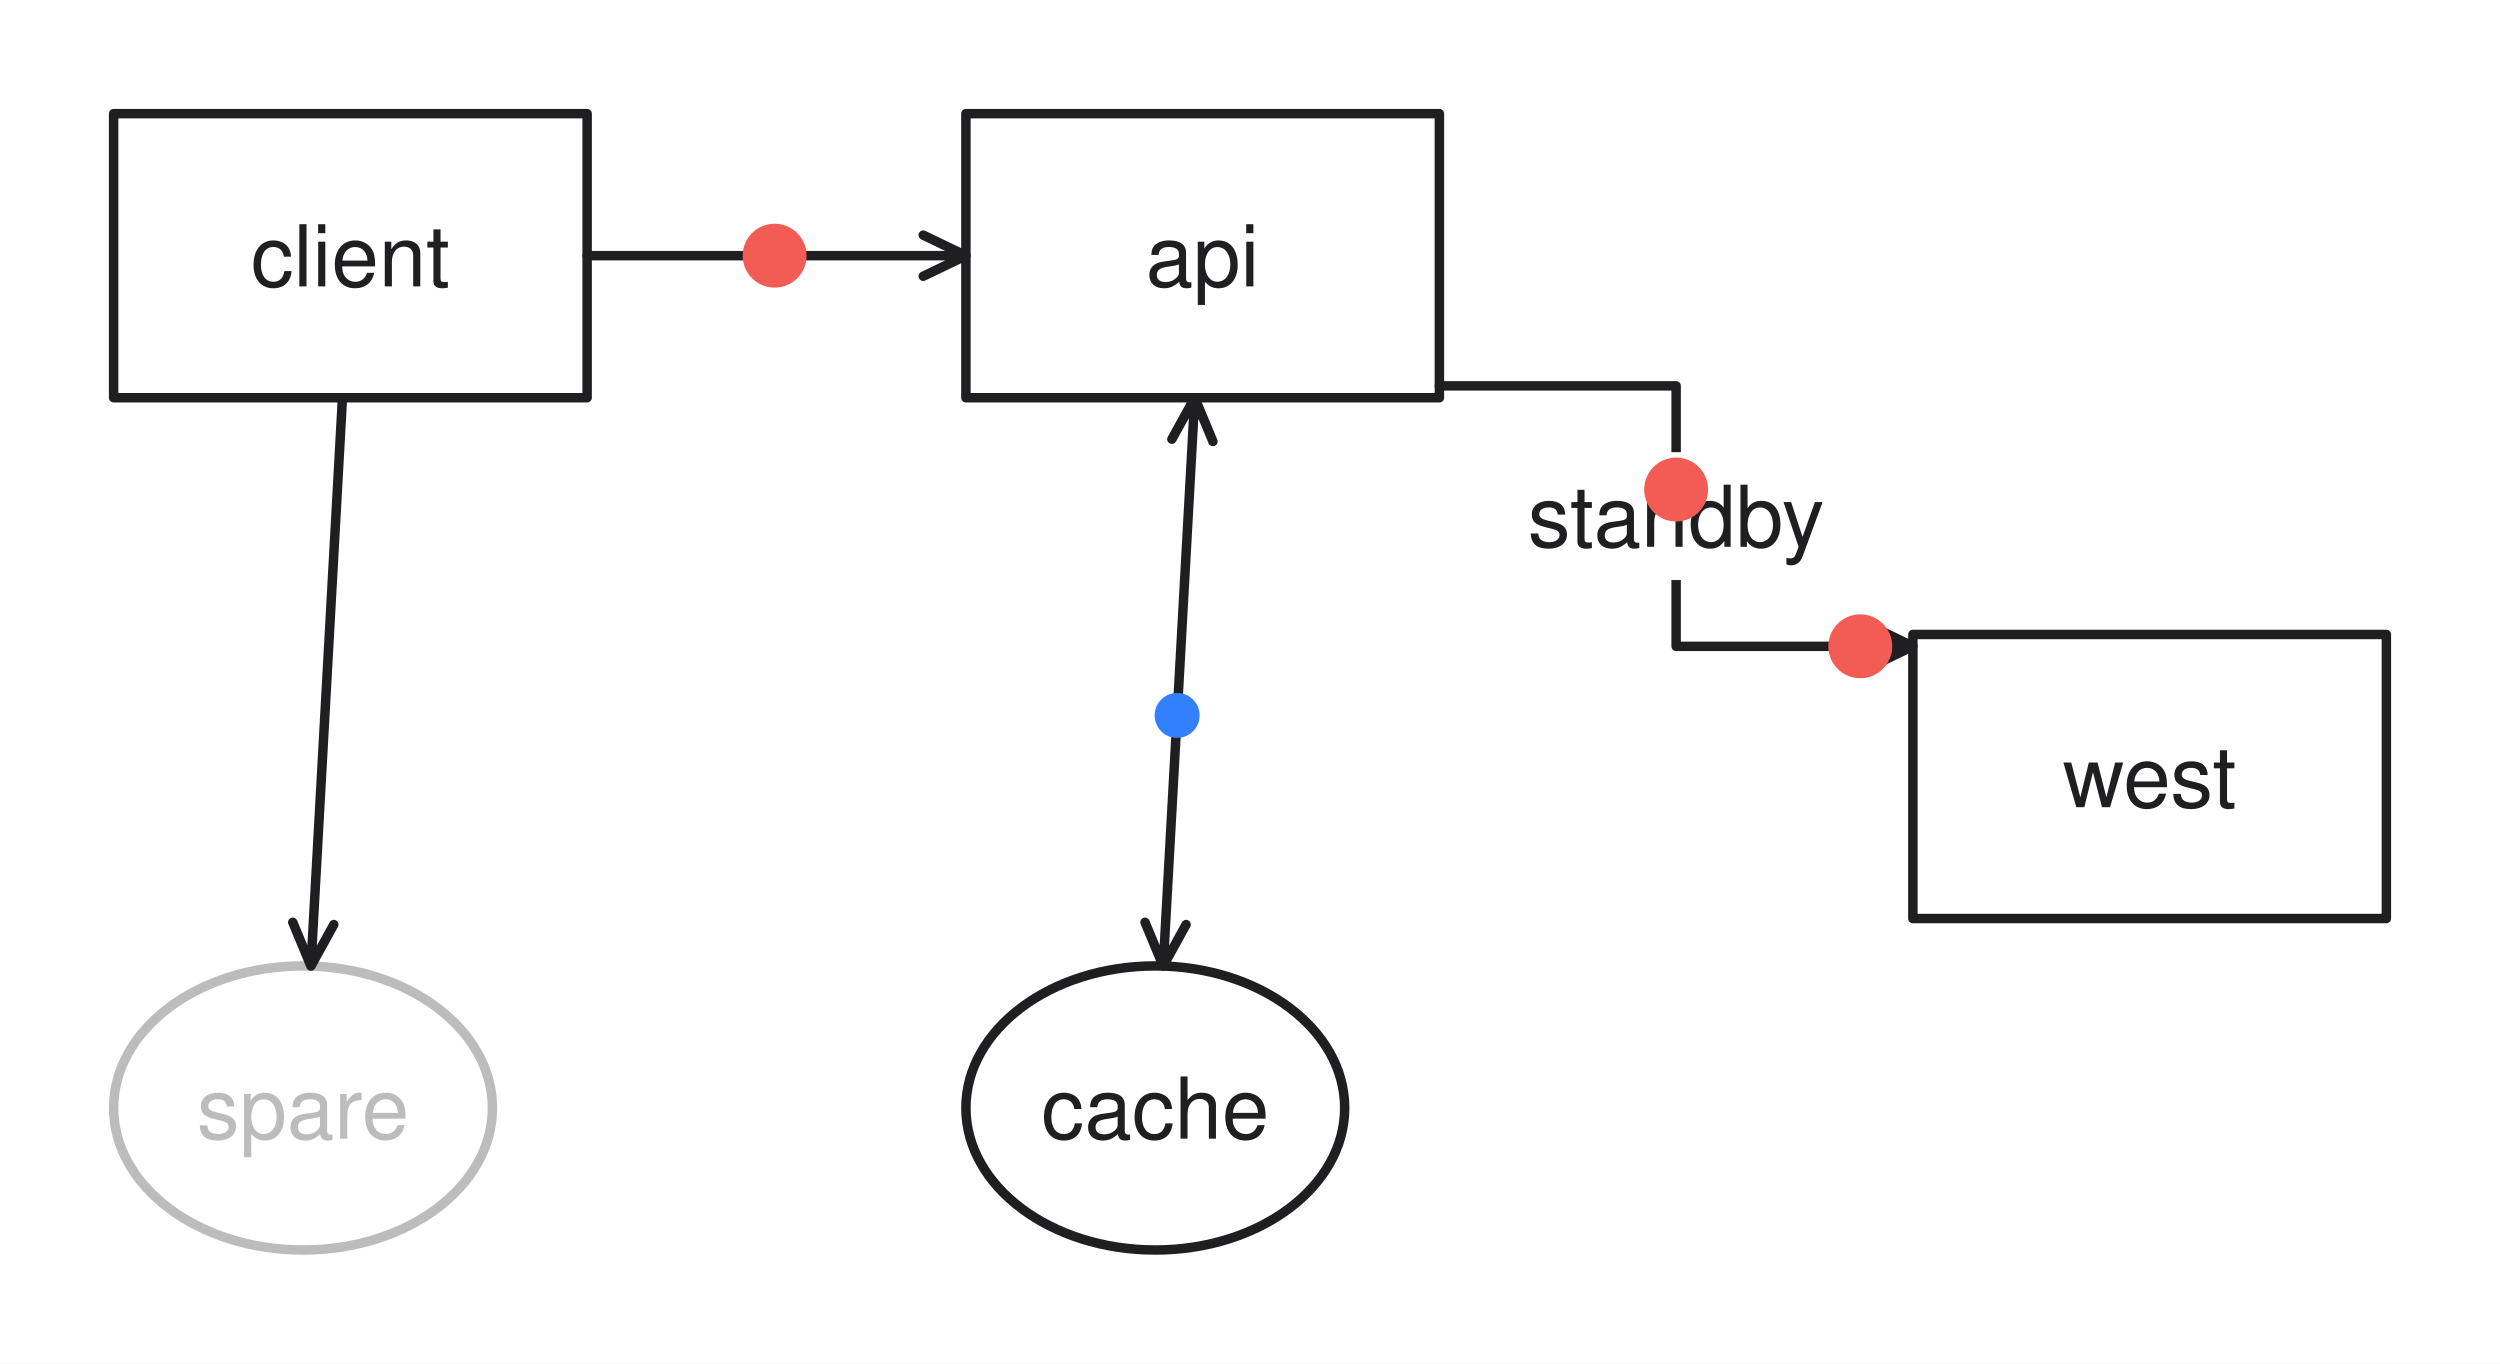
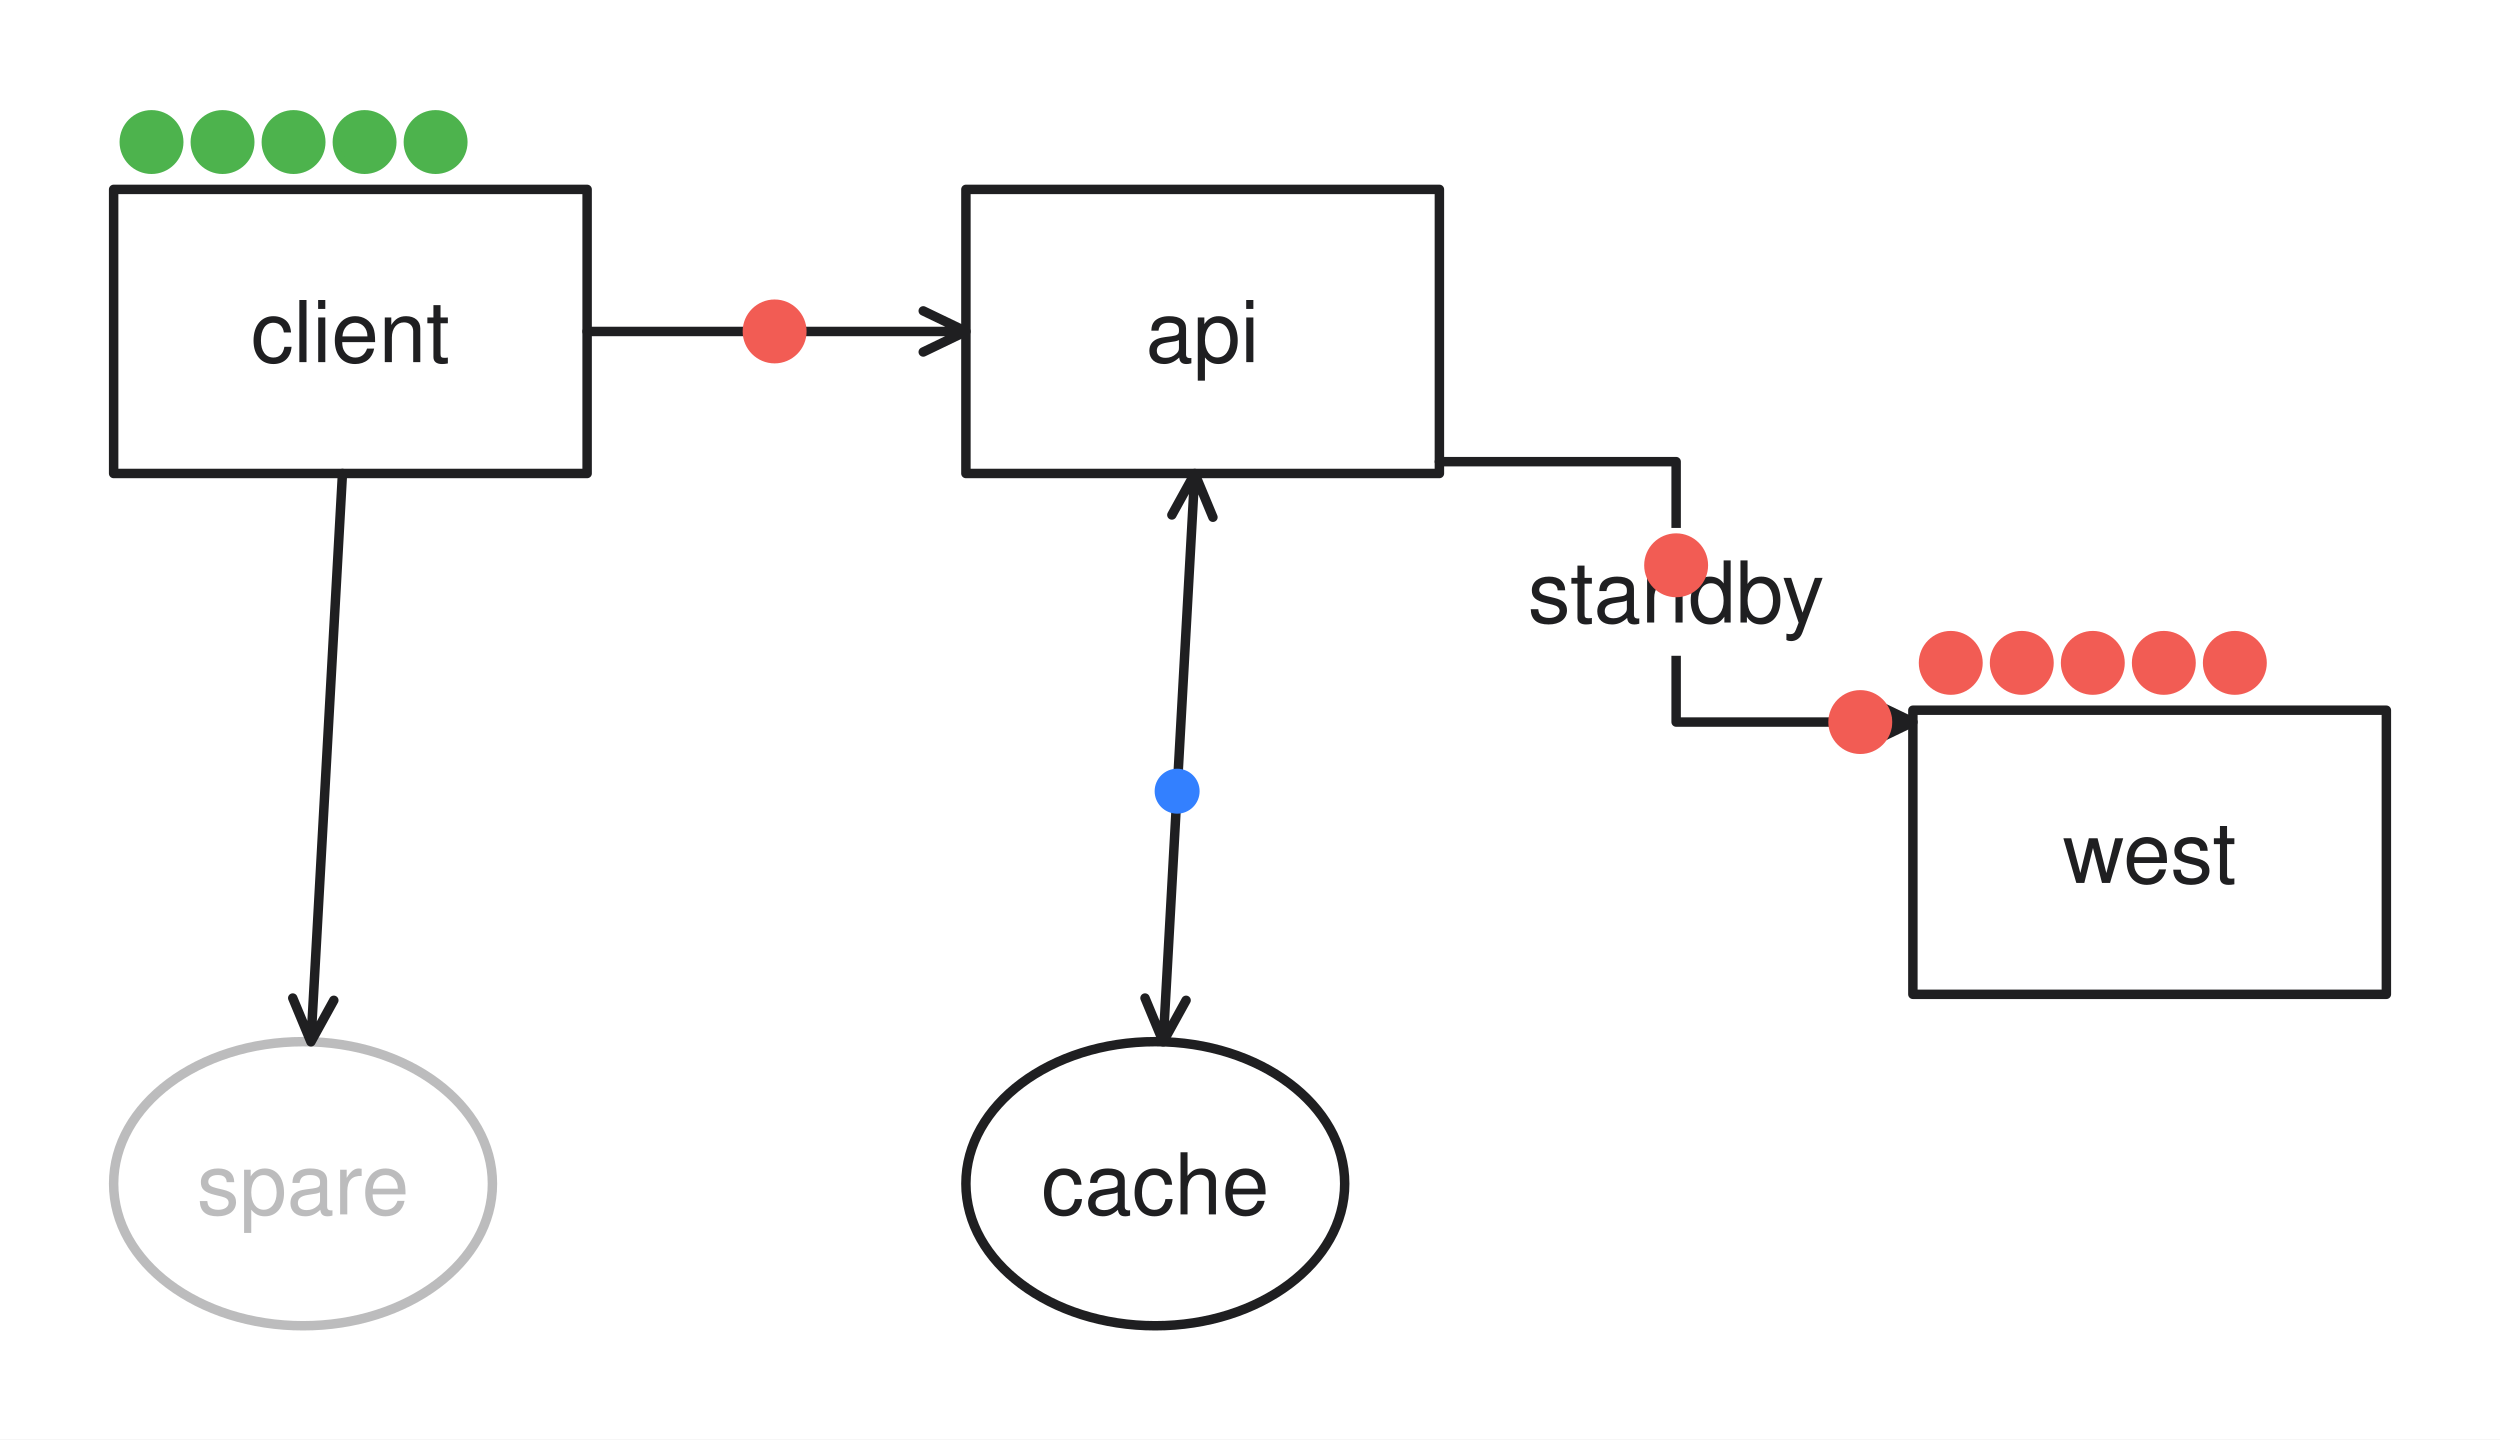
- <svg xmlns="http://www.w3.org/2000/svg" width="528" height="288" viewBox="-4 116 528 288">
-   <rect x="-4" y="116" width="528" height="288" fill="#ffffff" />
+ <svg xmlns="http://www.w3.org/2000/svg" width="528" height="304" viewBox="-4 100 528 304">
+   <rect x="-4" y="100" width="528" height="304" fill="#ffffff" />
  <path d="M20 140 L120 140 L120 200 L20 200 Z" fill="none" stroke="#1f1f21" stroke-width="2" stroke-linecap="round" stroke-linejoin="round" />
  <text x="70" font-family="Helvetica Neue, Helvetica, Arial, sans-serif" font-size="18" fill="#1f1f21" text-anchor="middle">
    <tspan x="70" y="176.48">client</tspan>
  </text>
  <path d="M200 140 L300 140 L300 200 L200 200 Z" fill="none" stroke="#1f1f21" stroke-width="2" stroke-linecap="round" stroke-linejoin="round" />
  <text x="250" font-family="Helvetica Neue, Helvetica, Arial, sans-serif" font-size="18" fill="#1f1f21" text-anchor="middle">
    <tspan x="250" y="176.48">api</tspan>
  </text>
  <path d="M400 250 L500 250 L500 310 L400 310 Z" fill="none" stroke="#1f1f21" stroke-width="2" stroke-linecap="round" stroke-linejoin="round" />
  <text x="450" font-family="Helvetica Neue, Helvetica, Arial, sans-serif" font-size="18" fill="#1f1f21" text-anchor="middle">
    <tspan x="450" y="286.48">west</tspan>
  </text>
  <path d="M280 350 C280 366.57 262.09 380 240 380 C217.91 380 200 366.57 200 350 C200 333.43 217.91 320 240 320 C262.09 320 280 333.43 280 350 Z" fill="none" stroke="#1f1f21" stroke-width="2" stroke-linecap="round" stroke-linejoin="round" />
  <text x="240" font-family="Helvetica Neue, Helvetica, Arial, sans-serif" font-size="18" fill="#1f1f21" text-anchor="middle">
    <tspan x="240" y="356.48">cache</tspan>
  </text>
  <g opacity="0.3">
    <path d="M100 350 C100 366.57 82.09 380 60 380 C37.91 380 20 366.57 20 350 C20 333.43 37.91 320 60 320 C82.09 320 100 333.43 100 350 Z" fill="none" stroke="#1f1f21" stroke-width="2" stroke-linecap="round" stroke-linejoin="round" />
    <text x="60" font-family="Helvetica Neue, Helvetica, Arial, sans-serif" font-size="18" fill="#1f1f21" text-anchor="middle">
      <tspan x="60" y="356.48">spare</tspan>
    </text>
  </g>
  <path d="M120 170 L160 170 M160 170 L160 170 M160 170 L200 170 M190.99 165.66 L200 170 M190.99 174.34 L200 170" fill="none" stroke="#1f1f21" stroke-width="2" stroke-linecap="round" stroke-linejoin="round" />
  <path d="M300 197.5 L350 197.5 M350 197.5 L350 252.5 M350 252.5 L400 252.5 M390.99 248.16 L400 252.5 M390.99 256.84 L400 252.5" fill="none" stroke="#1f1f21" stroke-width="2" stroke-linecap="round" stroke-linejoin="round" />
  <rect x="311.5" y="211.5" width="77" height="27" fill="#ffffff" />
  <text x="350" font-family="Helvetica Neue, Helvetica, Arial, sans-serif" font-size="18" fill="#1f1f21" text-anchor="middle">
    <tspan x="350" y="231.48">standby</tspan>
  </text>
  <path d="M241.67 320.03 L248.33 200 M243.5 208.76 L248.33 200 M252.17 209.24 L248.33 200 M246.5 311.27 L241.67 320.03 M237.83 310.79 L241.67 320.03" fill="none" stroke="#1f1f21" stroke-width="2" stroke-linecap="round" stroke-linejoin="round" />
  <path d="M68.33 200 L61.67 320.03 M66.5 311.27 L61.67 320.03 M57.83 310.79 L61.67 320.03" fill="none" stroke="#1f1f21" stroke-width="2" stroke-linecap="round" stroke-linejoin="round" />
  <path d="M394.89 252.5 C394.89 255.81 392.2 258.5 388.89 258.5 C385.57 258.5 382.89 255.81 382.89 252.5 C382.89 249.19 385.57 246.5 388.89 246.5 C392.2 246.5 394.89 249.19 394.89 252.5 Z" fill="#f25c54" stroke="none" />
  <path d="M394.89 252.5 C394.89 255.81 392.2 258.5 388.89 258.5 C385.57 258.5 382.89 255.81 382.89 252.5 C382.89 249.19 385.57 246.5 388.89 246.5 C392.2 246.5 394.89 249.19 394.89 252.5 Z" fill="none" stroke="#f25c54" stroke-width="1.5" stroke-linecap="round" stroke-linejoin="round" />
  <path d="M356 219.39 C356 222.7 353.31 225.39 350 225.39 C346.69 225.39 344 222.7 344 219.39 C344 216.07 346.69 213.39 350 213.39 C353.31 213.39 356 216.07 356 219.39 Z" fill="#f25c54" stroke="none" />
  <path d="M356 219.39 C356 222.7 353.31 225.39 350 225.39 C346.69 225.39 344 222.7 344 219.39 C344 216.07 346.69 213.39 350 213.39 C353.31 213.39 356 216.07 356 219.39 Z" fill="none" stroke="#f25c54" stroke-width="1.5" stroke-linecap="round" stroke-linejoin="round" />
  <path d="M165.6 170 C165.6 173.31 162.91 176 159.6 176 C156.29 176 153.6 173.31 153.6 170 C153.6 166.69 156.29 164 159.6 164 C162.91 164 165.6 166.69 165.6 170 Z" fill="#f25c54" stroke="none" />
  <path d="M165.6 170 C165.6 173.31 162.91 176 159.6 176 C156.29 176 153.6 173.31 153.6 170 C153.6 166.69 156.29 164 159.6 164 C162.91 164 165.6 166.69 165.6 170 Z" fill="none" stroke="#f25c54" stroke-width="1.5" stroke-linecap="round" stroke-linejoin="round" />
  <path d="M248.61 267.1 C248.61 269.31 246.81 271.1 244.61 271.1 C242.4 271.1 240.61 269.31 240.61 267.1 C240.61 264.89 242.4 263.1 244.61 263.1 C246.81 263.1 248.61 264.89 248.61 267.1 Z" fill="#3380ff" stroke="none" />
  <path d="M248.61 267.1 C248.61 269.31 246.81 271.1 244.61 271.1 C242.4 271.1 240.61 269.31 240.61 267.1 C240.61 264.89 242.4 263.1 244.61 263.1 C246.81 263.1 248.61 264.89 248.61 267.1 Z" fill="none" stroke="#3380ff" stroke-width="1.5" stroke-linecap="round" stroke-linejoin="round" />
+   <path d="M414 240 C414 243.31 411.31 246 408 246 C404.69 246 402 243.31 402 240 C402 236.69 404.69 234 408 234 C411.31 234 414 236.69 414 240 Z" fill="#f25c54" stroke="none" />
+   <path d="M414 240 C414 243.31 411.31 246 408 246 C404.69 246 402 243.31 402 240 C402 236.69 404.69 234 408 234 C411.31 234 414 236.69 414 240 Z" fill="none" stroke="#f25c54" stroke-width="1.5" stroke-linecap="round" stroke-linejoin="round" />
+   <path d="M429 240 C429 243.31 426.31 246 423 246 C419.69 246 417 243.31 417 240 C417 236.69 419.69 234 423 234 C426.31 234 429 236.69 429 240 Z" fill="#f25c54" stroke="none" />
+   <path d="M429 240 C429 243.31 426.31 246 423 246 C419.69 246 417 243.31 417 240 C417 236.69 419.69 234 423 234 C426.31 234 429 236.69 429 240 Z" fill="none" stroke="#f25c54" stroke-width="1.5" stroke-linecap="round" stroke-linejoin="round" />
+   <path d="M444 240 C444 243.31 441.31 246 438 246 C434.69 246 432 243.31 432 240 C432 236.69 434.69 234 438 234 C441.31 234 444 236.69 444 240 Z" fill="#f25c54" stroke="none" />
+   <path d="M444 240 C444 243.31 441.31 246 438 246 C434.69 246 432 243.31 432 240 C432 236.69 434.69 234 438 234 C441.31 234 444 236.69 444 240 Z" fill="none" stroke="#f25c54" stroke-width="1.5" stroke-linecap="round" stroke-linejoin="round" />
+   <path d="M459 240 C459 243.31 456.31 246 453 246 C449.69 246 447 243.31 447 240 C447 236.69 449.69 234 453 234 C456.31 234 459 236.69 459 240 Z" fill="#f25c54" stroke="none" />
+   <path d="M459 240 C459 243.31 456.31 246 453 246 C449.69 246 447 243.31 447 240 C447 236.69 449.69 234 453 234 C456.31 234 459 236.69 459 240 Z" fill="none" stroke="#f25c54" stroke-width="1.5" stroke-linecap="round" stroke-linejoin="round" />
+   <path d="M474 240 C474 243.31 471.31 246 468 246 C464.69 246 462 243.31 462 240 C462 236.69 464.69 234 468 234 C471.31 234 474 236.69 474 240 Z" fill="#f25c54" stroke="none" />
+   <path d="M474 240 C474 243.31 471.31 246 468 246 C464.69 246 462 243.31 462 240 C462 236.69 464.69 234 468 234 C471.31 234 474 236.69 474 240 Z" fill="none" stroke="#f25c54" stroke-width="1.5" stroke-linecap="round" stroke-linejoin="round" />
+   <path d="M34 130 C34 133.31 31.31 136 28 136 C24.69 136 22 133.31 22 130 C22 126.69 24.69 124 28 124 C31.31 124 34 126.69 34 130 Z" fill="#4db34d" stroke="none" />
+   <path d="M34 130 C34 133.31 31.31 136 28 136 C24.69 136 22 133.31 22 130 C22 126.69 24.69 124 28 124 C31.31 124 34 126.69 34 130 Z" fill="none" stroke="#4db34d" stroke-width="1.5" stroke-linecap="round" stroke-linejoin="round" />
+   <path d="M49 130 C49 133.31 46.31 136 43 136 C39.69 136 37 133.31 37 130 C37 126.69 39.69 124 43 124 C46.31 124 49 126.69 49 130 Z" fill="#4db34d" stroke="none" />
+   <path d="M49 130 C49 133.31 46.31 136 43 136 C39.69 136 37 133.31 37 130 C37 126.69 39.69 124 43 124 C46.31 124 49 126.69 49 130 Z" fill="none" stroke="#4db34d" stroke-width="1.5" stroke-linecap="round" stroke-linejoin="round" />
+   <path d="M64 130 C64 133.31 61.31 136 58 136 C54.69 136 52 133.31 52 130 C52 126.69 54.69 124 58 124 C61.31 124 64 126.69 64 130 Z" fill="#4db34d" stroke="none" />
+   <path d="M64 130 C64 133.31 61.31 136 58 136 C54.69 136 52 133.31 52 130 C52 126.69 54.69 124 58 124 C61.31 124 64 126.69 64 130 Z" fill="none" stroke="#4db34d" stroke-width="1.5" stroke-linecap="round" stroke-linejoin="round" />
+   <path d="M79 130 C79 133.31 76.31 136 73 136 C69.69 136 67 133.31 67 130 C67 126.69 69.69 124 73 124 C76.31 124 79 126.69 79 130 Z" fill="#4db34d" stroke="none" />
+   <path d="M79 130 C79 133.31 76.31 136 73 136 C69.69 136 67 133.31 67 130 C67 126.69 69.69 124 73 124 C76.31 124 79 126.69 79 130 Z" fill="none" stroke="#4db34d" stroke-width="1.5" stroke-linecap="round" stroke-linejoin="round" />
+   <path d="M94 130 C94 133.31 91.31 136 88 136 C84.69 136 82 133.31 82 130 C82 126.69 84.69 124 88 124 C91.31 124 94 126.69 94 130 Z" fill="#4db34d" stroke="none" />
+   <path d="M94 130 C94 133.31 91.31 136 88 136 C84.69 136 82 133.31 82 130 C82 126.69 84.69 124 88 124 C91.31 124 94 126.69 94 130 Z" fill="none" stroke="#4db34d" stroke-width="1.5" stroke-linecap="round" stroke-linejoin="round" />
</svg>
